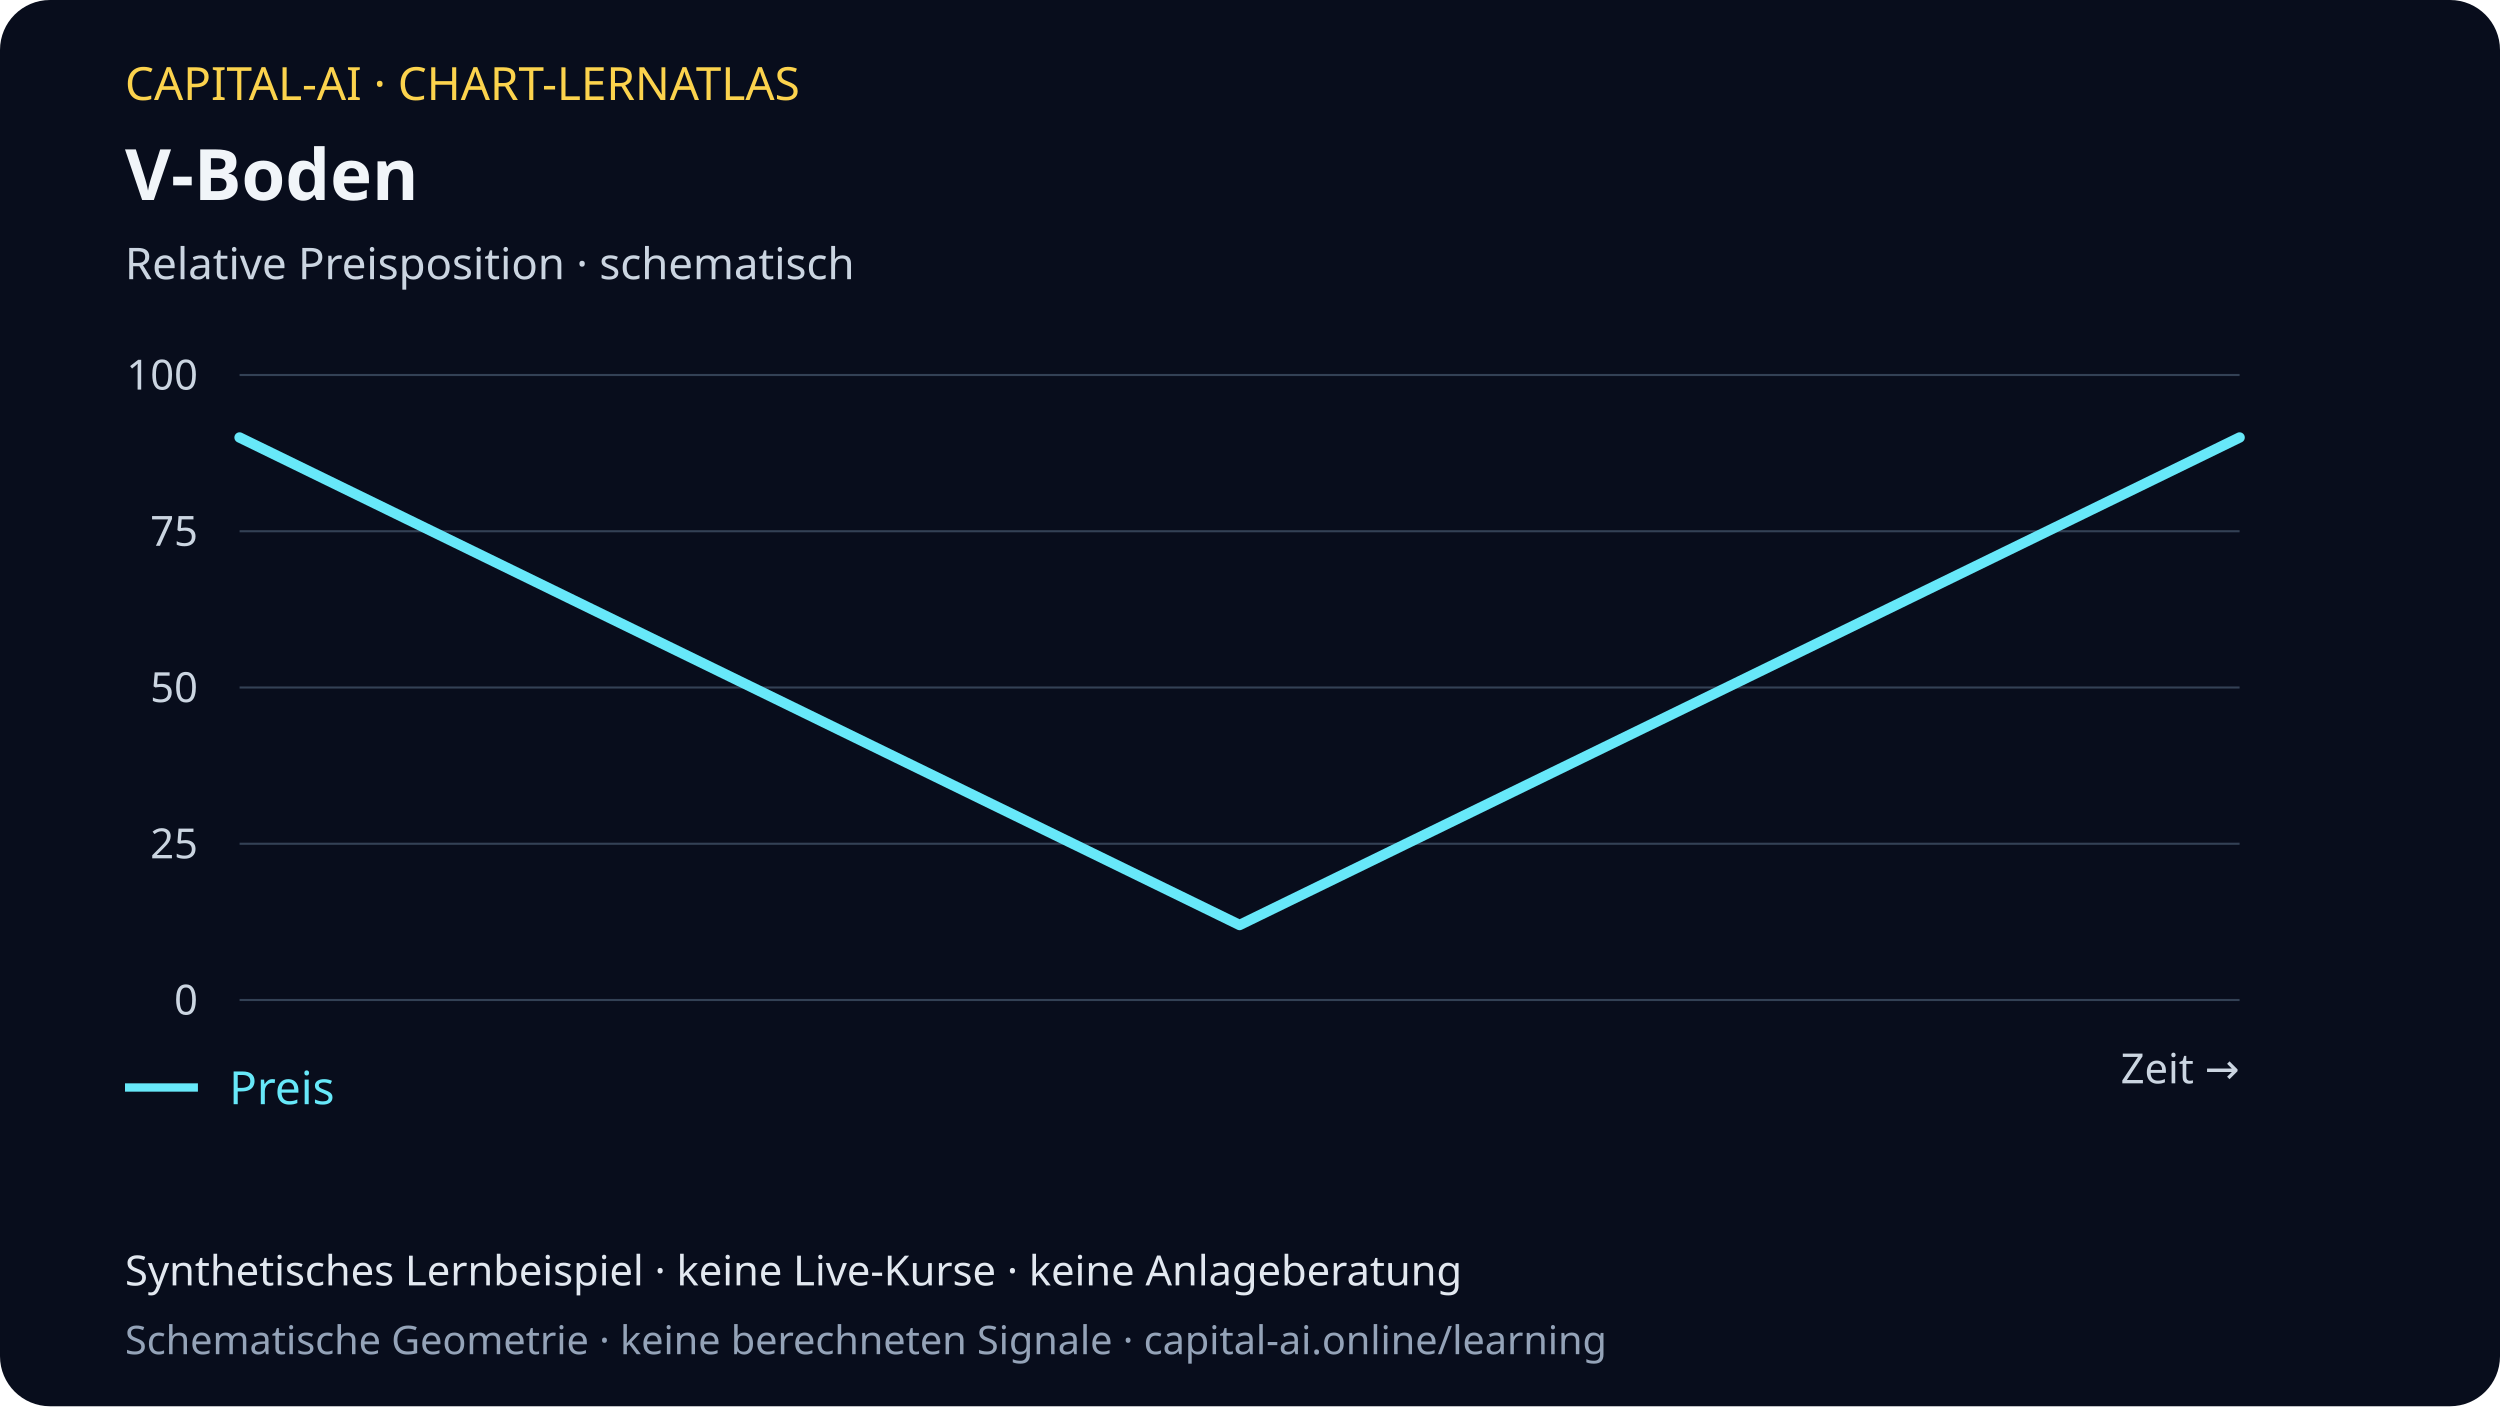
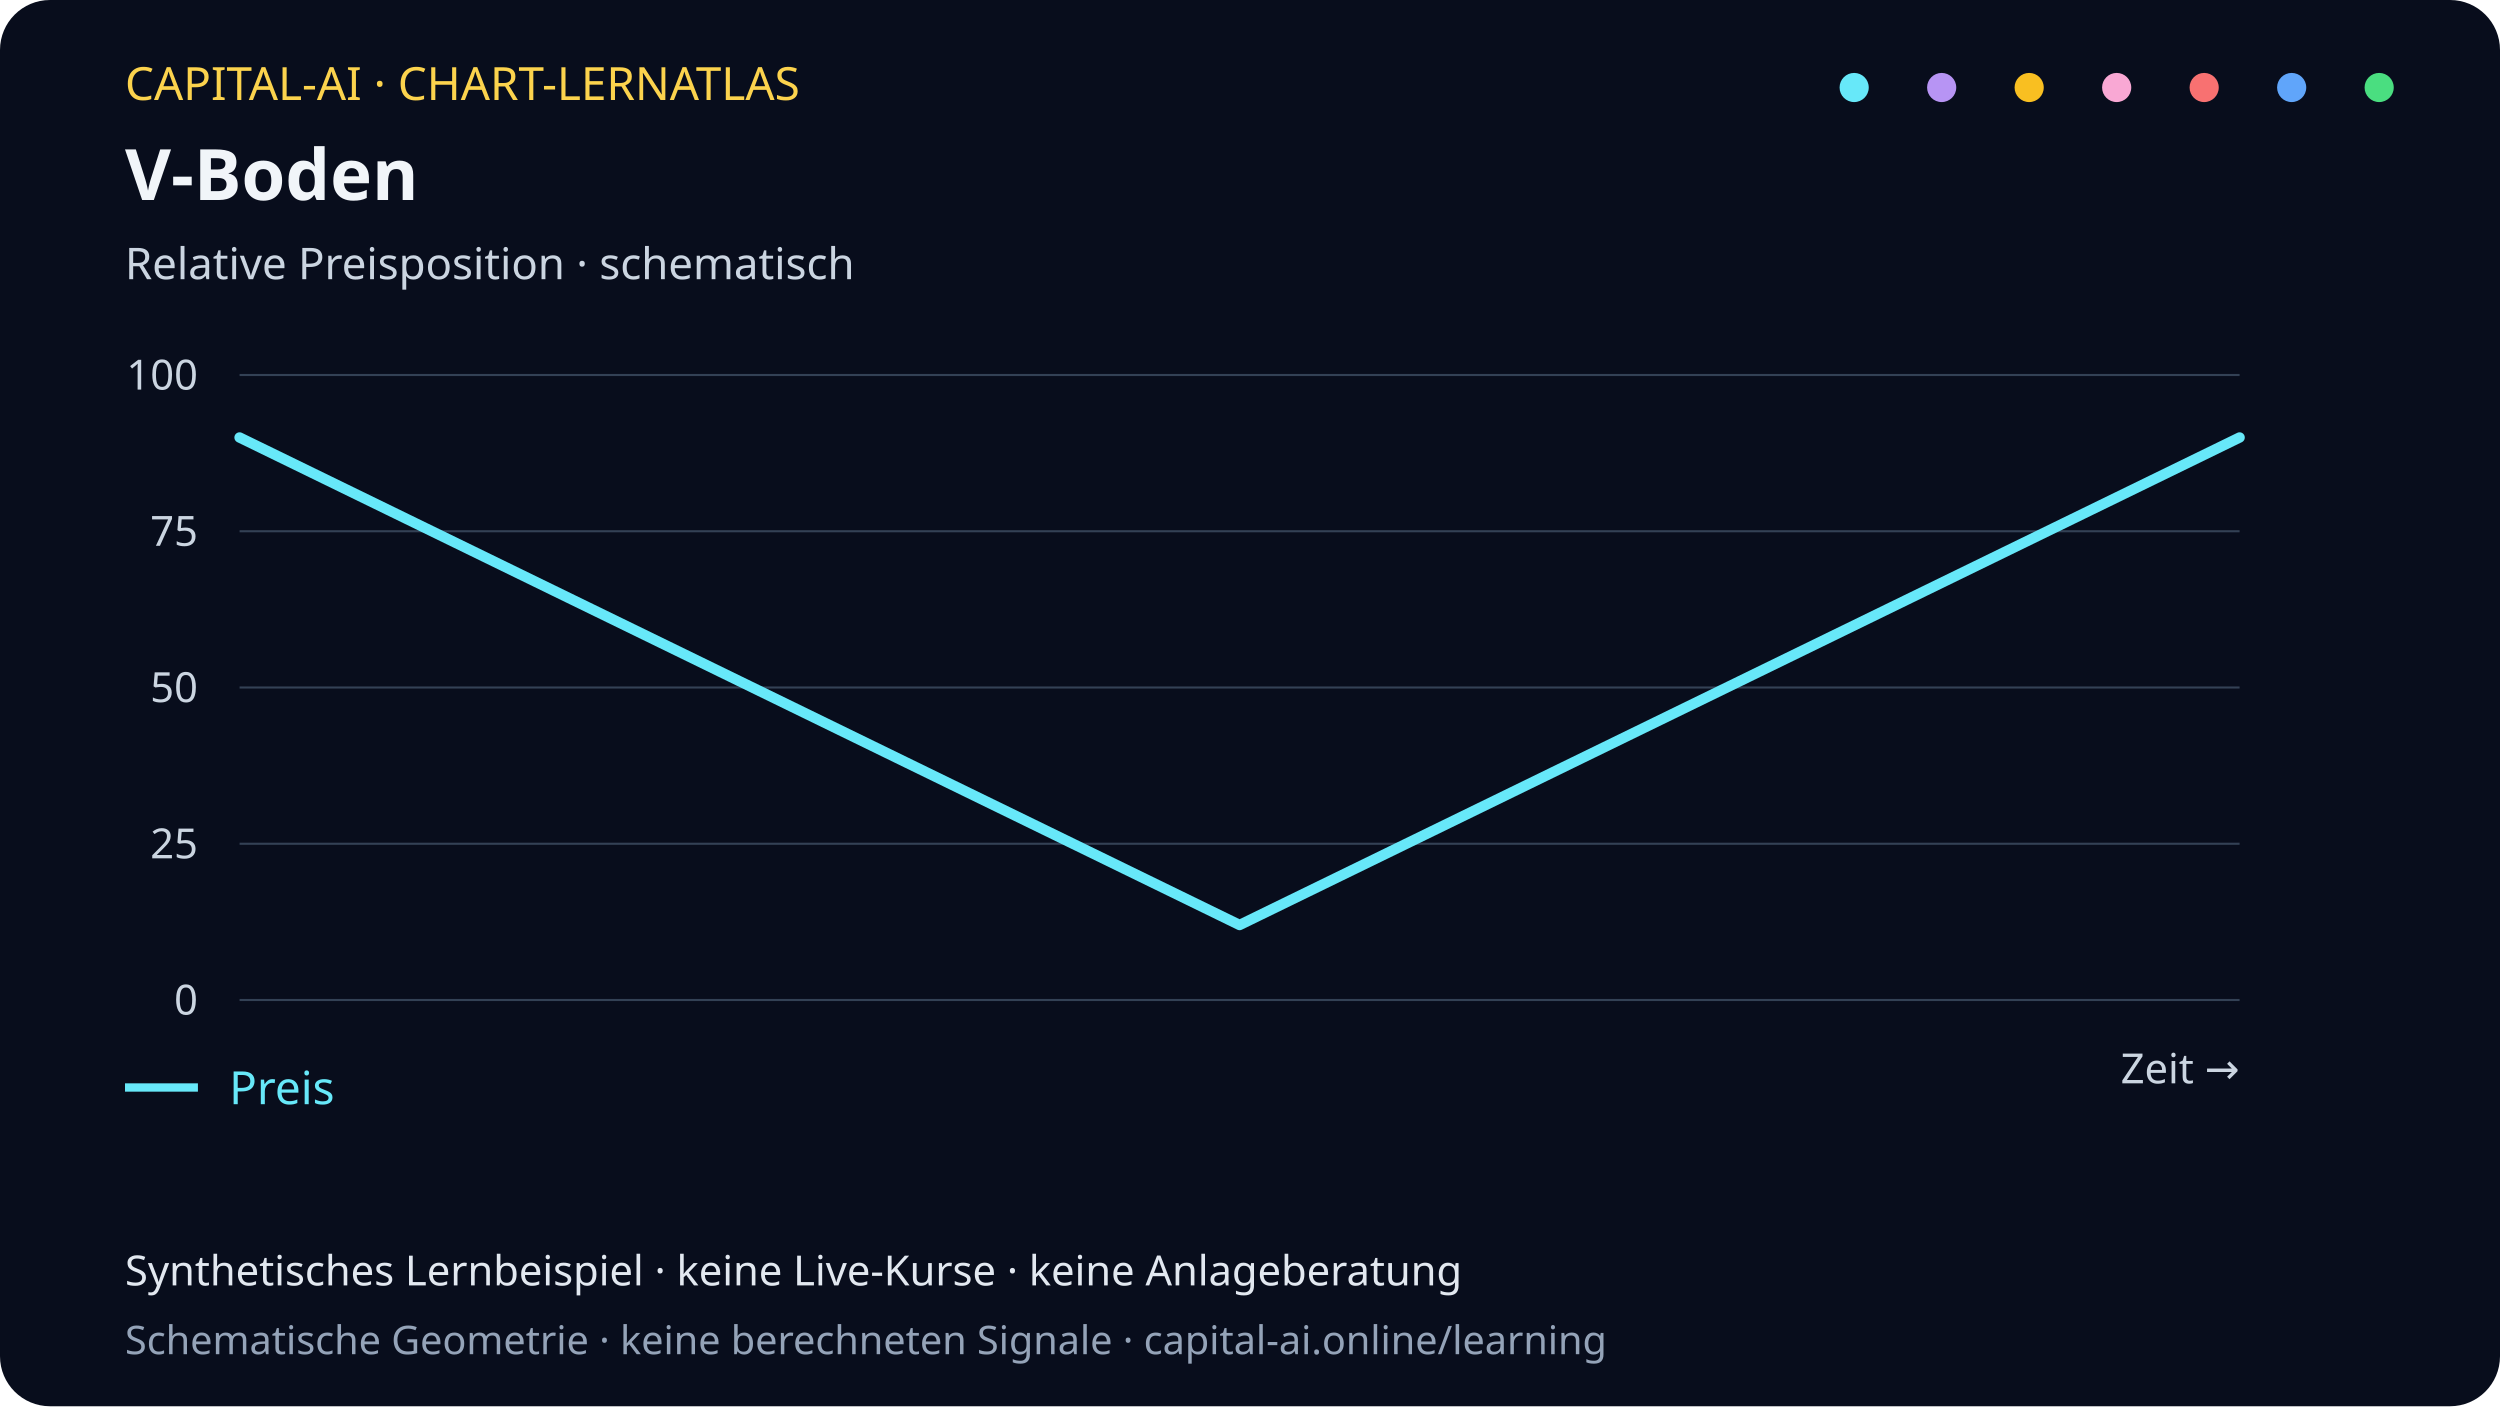
<svg xmlns="http://www.w3.org/2000/svg" viewBox="0 0 1200 675" role="img" aria-label="V-Boden. Ein steiler Abverkauf wird unmittelbar von einer schnellen Erholung gefolgt. Das Schema vereinfacht Verlauf und Zeitebene. Synthetisches Lernbeispiel · keine Live-Kurse · keine Anlageberatung" class="h-auto w-full rounded-xl">
  <rect width="1200" height="675" rx="24" fill="#080d1c" />
+   <g aria-hidden="true" data-universe-spectrum="CAPITAL_AI_UNIVERSE@1">
+     <circle cx="890" cy="42" r="7" fill="#67E8F9" />
+     <circle cx="932" cy="42" r="7" fill="#B794F4" />
+     <circle cx="974" cy="42" r="7" fill="#F9BF21" />
+     <circle cx="1016" cy="42" r="7" fill="#F9A8D4" />
+     <circle cx="1058" cy="42" r="7" fill="#F87171" />
+     <circle cx="1100" cy="42" r="7" fill="#60A5FA" />
+     <circle cx="1142" cy="42" r="7" fill="#4ADE80" />
+   </g>
  <g font-family="system-ui, sans-serif">
    <text x="60" y="48" fill="#fcd34d" font-size="22">CAPITAL-AI · CHART-LERNATLAS</text>
    <text x="60" y="96" fill="#f1f5f9" font-size="34" font-weight="700">V-Boden</text>
    <text x="60" y="134" fill="#cbd5e1" font-size="21">Relative Preisposition · schematisch</text>
    <g>
      <line x1="115" x2="1075" y1="480" y2="480" stroke="#334155" />
      <text x="95" y="487" text-anchor="end" fill="#cbd5e1" font-size="20">0</text>
    </g>
    <g>
      <line x1="115" x2="1075" y1="405" y2="405" stroke="#334155" />
      <text x="95" y="412" text-anchor="end" fill="#cbd5e1" font-size="20">25</text>
    </g>
    <g>
      <line x1="115" x2="1075" y1="330" y2="330" stroke="#334155" />
      <text x="95" y="337" text-anchor="end" fill="#cbd5e1" font-size="20">50</text>
    </g>
    <g>
      <line x1="115" x2="1075" y1="255" y2="255" stroke="#334155" />
      <text x="95" y="262" text-anchor="end" fill="#cbd5e1" font-size="20">75</text>
    </g>
    <g>
      <line x1="115" x2="1075" y1="180" y2="180" stroke="#334155" />
      <text x="95" y="187" text-anchor="end" fill="#cbd5e1" font-size="20">100</text>
    </g>
    <g>
      <polyline points="115,210 195,249 275,288 355,327 435,366 515,405 595,444 675,405 755,366 835,327 915,288 995,249 1075,210" fill="none" stroke="#67e8f9" stroke-width="5" stroke-linejoin="round" stroke-linecap="round" />
      <line x1="60" x2="95" y1="522" y2="522" stroke="#67e8f9" stroke-width="4" />
      <text x="110" y="530" fill="#67e8f9" font-size="22">Preis</text>
    </g>
    <text x="1075" y="520" text-anchor="end" fill="#cbd5e1" font-size="20">Zeit →</text>
    <text x="60" y="617" fill="#e2e8f0" font-size="20">Synthetisches Lernbeispiel · keine Live-Kurse · keine Anlageberatung</text>
    <text x="60" y="650" fill="#94a3b8" font-size="19">Schematische Geometrie · keine berechneten Signale · capital-ai.online/learning</text>
  </g>
</svg>
